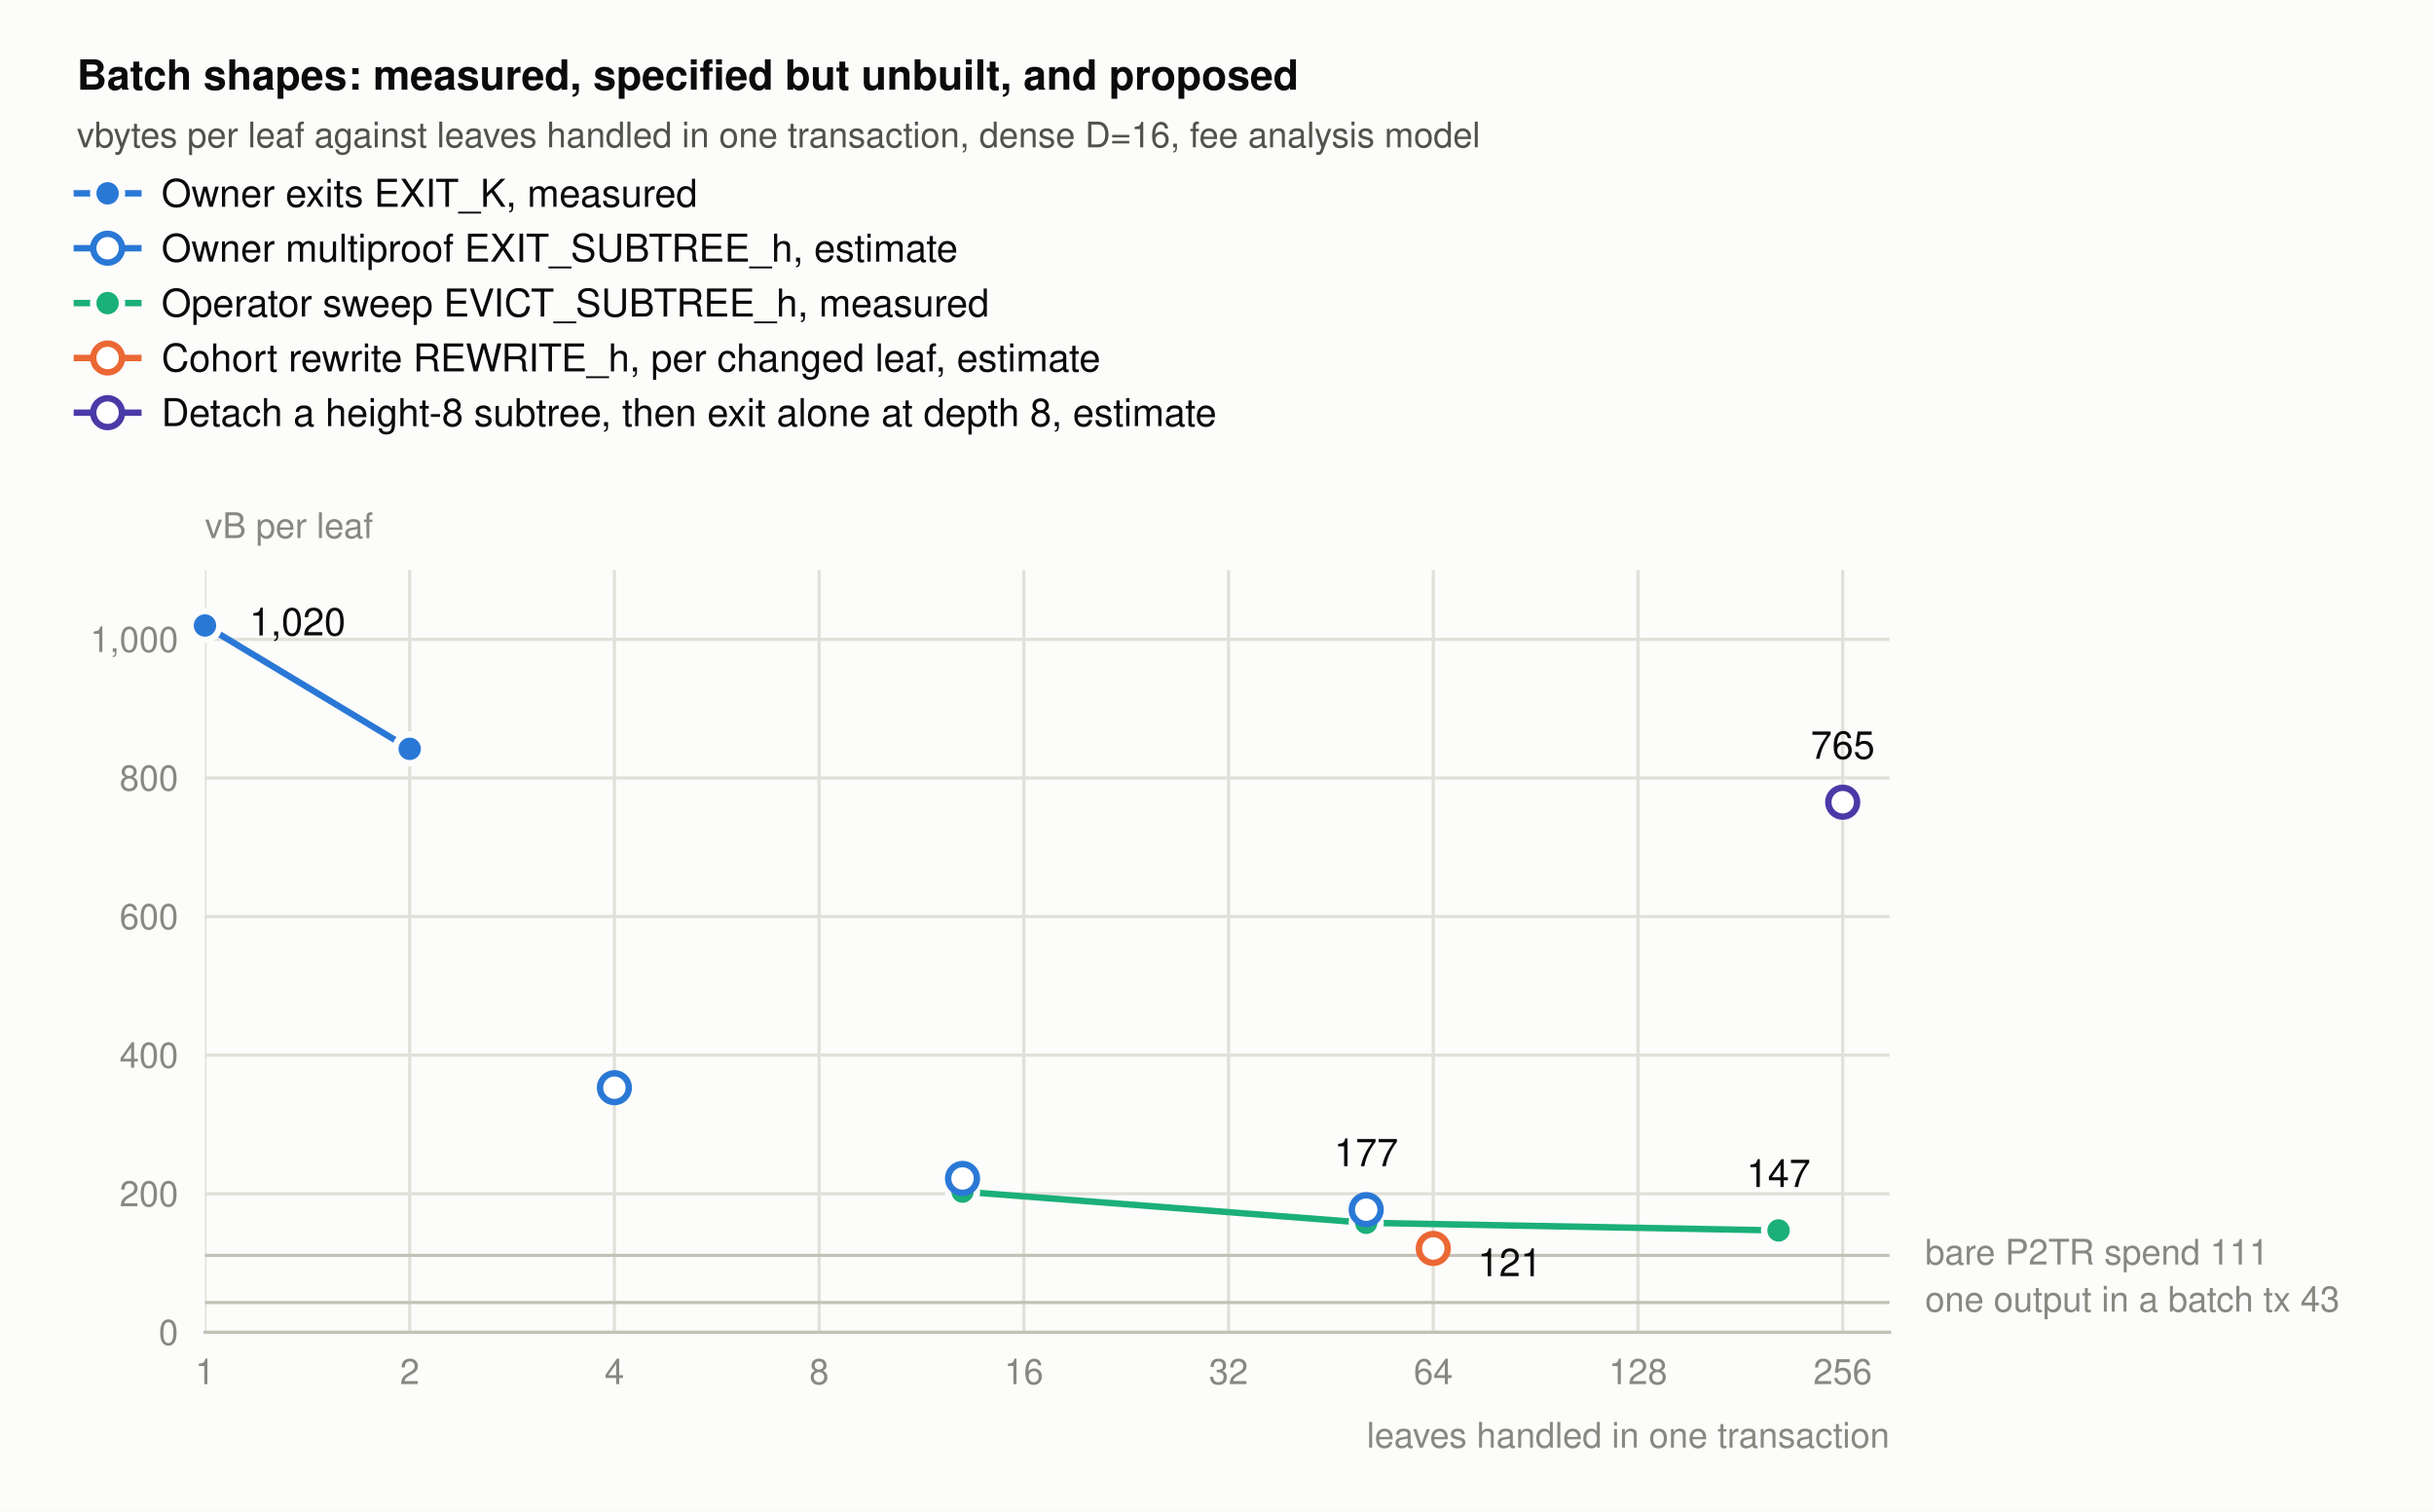
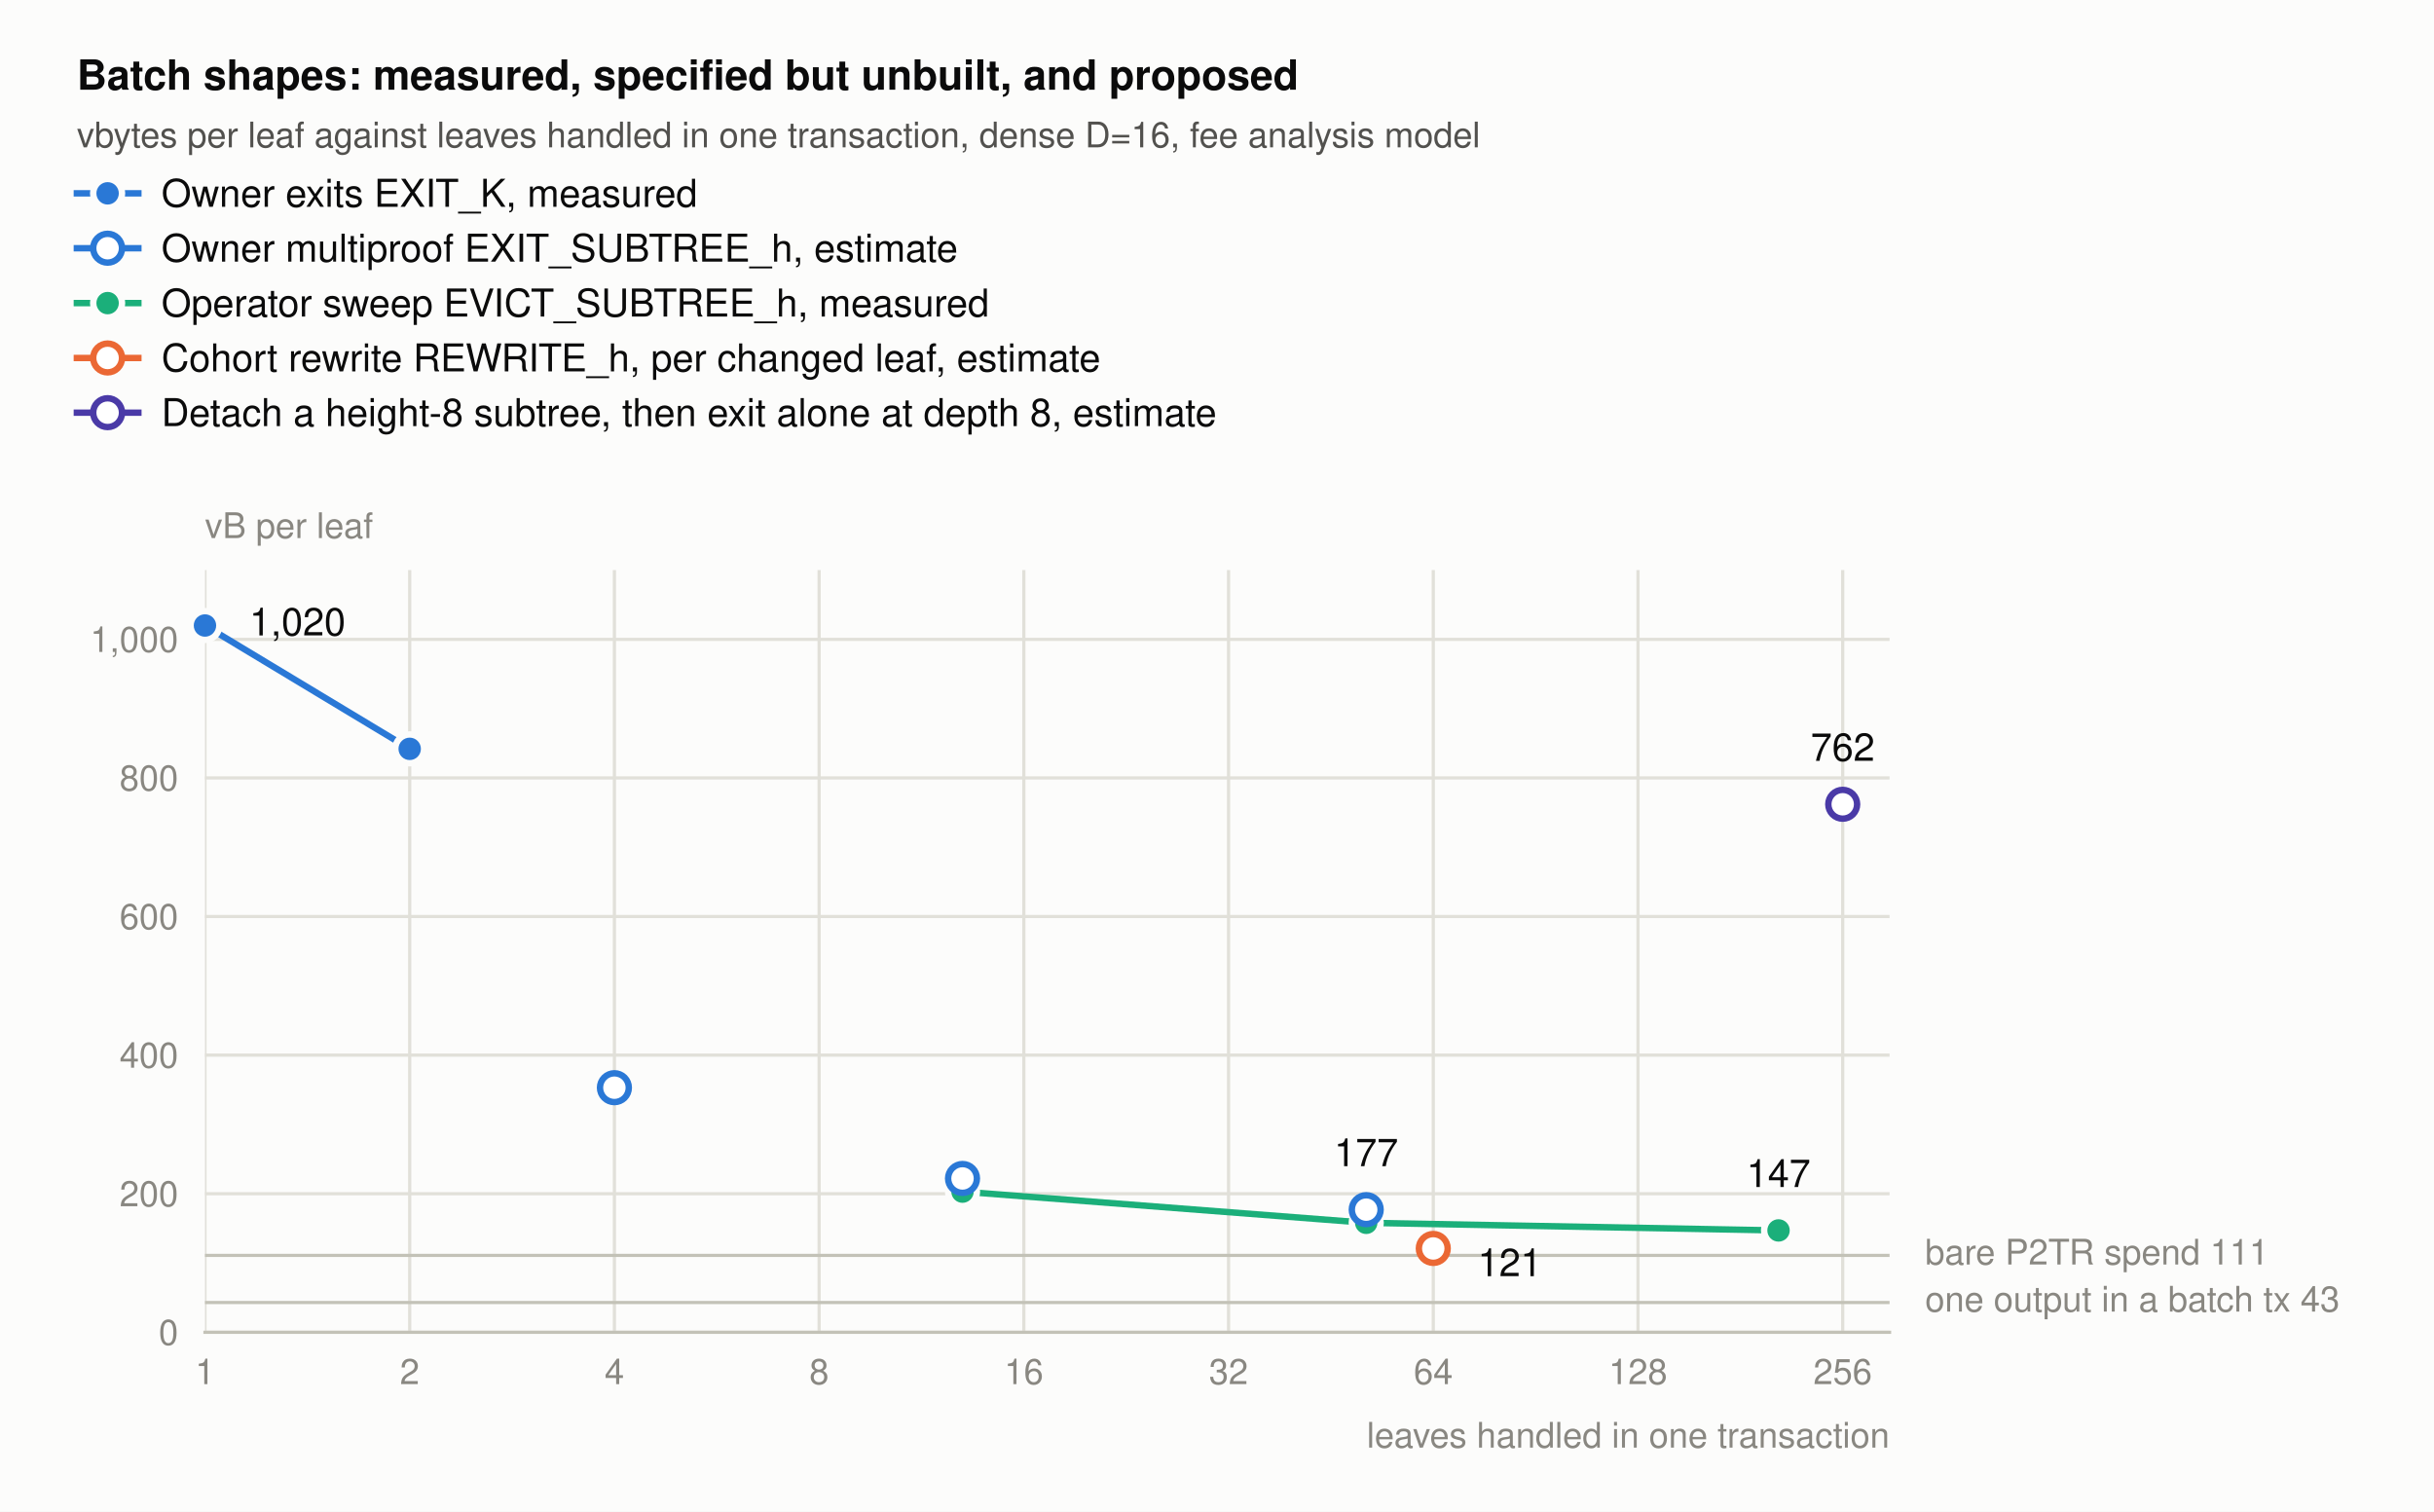
<svg xmlns="http://www.w3.org/2000/svg" xmlns:xlink="http://www.w3.org/1999/xlink" width="547.2pt" height="339.84pt" viewBox="0 0 547.2 339.84" version="1.1">
  <defs>
    <style type="text/css">*{stroke-linejoin: round; stroke-linecap: butt}</style>
  </defs>
  <g id="figure_1">
    <g id="patch_1">
      <path d="M 0 339.84  L 547.2 339.84  L 547.2 0  L 0 0  z " style="fill: #fcfcfb" />
    </g>
    <g id="axes_1">
      <g id="patch_2">
        <path d="M 46.08 299.52  L 424.8 299.52  L 424.8 128.16  L 46.08 128.16  z " style="fill: #fcfcfb" />
      </g>
      <g id="matplotlib.axis_1">
        <g id="xtick_1">
          <g id="line2d_1">
            <path d="M 46.08 299.52  L 46.08 128.16  " clip-path="url(#pfe6370a2b9)" style="fill: none; stroke: #e1e0d9; stroke-width: 0.72; stroke-linecap: square" />
          </g>
          <g id="line2d_2" />
          <g id="text_1">
            <text style="font-size: 7.92px; font-family: 'Helvetica Neue', 'Helvetica', 'Arial', 'DejaVu Sans', sans-serif; text-anchor: middle; fill: #898781" x="46.08" y="311.175" transform="rotate(-0 46.08 311.1754)">1</text>
          </g>
        </g>
        <g id="xtick_2">
          <g id="line2d_3">
            <path d="M 92.104 299.52  L 92.104 128.16  " clip-path="url(#pfe6370a2b9)" style="fill: none; stroke: #e1e0d9; stroke-width: 0.72; stroke-linecap: square" />
          </g>
          <g id="line2d_4" />
          <g id="text_2">
            <text style="font-size: 7.92px; font-family: 'Helvetica Neue', 'Helvetica', 'Arial', 'DejaVu Sans', sans-serif; text-anchor: middle; fill: #898781" x="92.104" y="311.175" transform="rotate(-0 92.10362 311.1754)">2</text>
          </g>
        </g>
        <g id="xtick_3">
          <g id="line2d_5">
            <path d="M 138.127 299.52  L 138.127 128.16  " clip-path="url(#pfe6370a2b9)" style="fill: none; stroke: #e1e0d9; stroke-width: 0.72; stroke-linecap: square" />
          </g>
          <g id="line2d_6" />
          <g id="text_3">
            <text style="font-size: 7.92px; font-family: 'Helvetica Neue', 'Helvetica', 'Arial', 'DejaVu Sans', sans-serif; text-anchor: middle; fill: #898781" x="138.127" y="311.175" transform="rotate(-0 138.1272 311.1754)">4</text>
          </g>
        </g>
        <g id="xtick_4">
          <g id="line2d_7">
            <path d="M 184.151 299.52  L 184.151 128.16  " clip-path="url(#pfe6370a2b9)" style="fill: none; stroke: #e1e0d9; stroke-width: 0.72; stroke-linecap: square" />
          </g>
          <g id="line2d_8" />
          <g id="text_4">
            <text style="font-size: 7.92px; font-family: 'Helvetica Neue', 'Helvetica', 'Arial', 'DejaVu Sans', sans-serif; text-anchor: middle; fill: #898781" x="184.151" y="311.175" transform="rotate(-0 184.1509 311.1754)">8</text>
          </g>
        </g>
        <g id="xtick_5">
          <g id="line2d_9">
            <path d="M 230.174 299.52  L 230.174 128.16  " clip-path="url(#pfe6370a2b9)" style="fill: none; stroke: #e1e0d9; stroke-width: 0.72; stroke-linecap: square" />
          </g>
          <g id="line2d_10" />
          <g id="text_5">
            <text style="font-size: 7.92px; font-family: 'Helvetica Neue', 'Helvetica', 'Arial', 'DejaVu Sans', sans-serif; text-anchor: middle; fill: #898781" x="230.174" y="311.175" transform="rotate(-0 230.1745 311.1754)">16</text>
          </g>
        </g>
        <g id="xtick_6">
          <g id="line2d_11">
            <path d="M 276.198 299.52  L 276.198 128.16  " clip-path="url(#pfe6370a2b9)" style="fill: none; stroke: #e1e0d9; stroke-width: 0.72; stroke-linecap: square" />
          </g>
          <g id="line2d_12" />
          <g id="text_6">
            <text style="font-size: 7.92px; font-family: 'Helvetica Neue', 'Helvetica', 'Arial', 'DejaVu Sans', sans-serif; text-anchor: middle; fill: #898781" x="276.198" y="311.175" transform="rotate(-0 276.1981 311.1754)">32</text>
          </g>
        </g>
        <g id="xtick_7">
          <g id="line2d_13">
            <path d="M 322.222 299.52  L 322.222 128.16  " clip-path="url(#pfe6370a2b9)" style="fill: none; stroke: #e1e0d9; stroke-width: 0.72; stroke-linecap: square" />
          </g>
          <g id="line2d_14" />
          <g id="text_7">
            <text style="font-size: 7.92px; font-family: 'Helvetica Neue', 'Helvetica', 'Arial', 'DejaVu Sans', sans-serif; text-anchor: middle; fill: #898781" x="322.222" y="311.175" transform="rotate(-0 322.2217 311.1754)">64</text>
          </g>
        </g>
        <g id="xtick_8">
          <g id="line2d_15">
            <path d="M 368.245 299.52  L 368.245 128.16  " clip-path="url(#pfe6370a2b9)" style="fill: none; stroke: #e1e0d9; stroke-width: 0.72; stroke-linecap: square" />
          </g>
          <g id="line2d_16" />
          <g id="text_8">
            <text style="font-size: 7.92px; font-family: 'Helvetica Neue', 'Helvetica', 'Arial', 'DejaVu Sans', sans-serif; text-anchor: middle; fill: #898781" x="368.245" y="311.175" transform="rotate(-0 368.2453 311.1754)">128</text>
          </g>
        </g>
        <g id="xtick_9">
          <g id="line2d_17">
            <path d="M 414.269 299.52  L 414.269 128.16  " clip-path="url(#pfe6370a2b9)" style="fill: none; stroke: #e1e0d9; stroke-width: 0.72; stroke-linecap: square" />
          </g>
          <g id="line2d_18" />
          <g id="text_9">
            <text style="font-size: 7.92px; font-family: 'Helvetica Neue', 'Helvetica', 'Arial', 'DejaVu Sans', sans-serif; text-anchor: middle; fill: #898781" x="414.269" y="311.175" transform="rotate(-0 414.2689 311.1754)">256</text>
          </g>
        </g>
      </g>
      <g id="matplotlib.axis_2">
        <g id="ytick_1">
          <g id="line2d_19">
            <path d="M 46.08 299.52  L 424.8 299.52  " clip-path="url(#pfe6370a2b9)" style="fill: none; stroke: #e1e0d9; stroke-width: 0.72; stroke-linecap: square" />
          </g>
          <g id="line2d_20" />
          <g id="text_10">
            <text style="font-size: 7.92px; font-family: 'Helvetica Neue', 'Helvetica', 'Arial', 'DejaVu Sans', sans-serif; text-anchor: end; fill: #898781" x="40.08" y="302.348" transform="rotate(-0 40.08 302.3477)">0</text>
          </g>
        </g>
        <g id="ytick_2">
          <g id="line2d_21">
            <path d="M 46.08 268.364  L 424.8 268.364  " clip-path="url(#pfe6370a2b9)" style="fill: none; stroke: #e1e0d9; stroke-width: 0.72; stroke-linecap: square" />
          </g>
          <g id="line2d_22" />
          <g id="text_11">
            <text style="font-size: 7.92px; font-family: 'Helvetica Neue', 'Helvetica', 'Arial', 'DejaVu Sans', sans-serif; text-anchor: end; fill: #898781" x="40.08" y="271.191" transform="rotate(-0 40.08 271.1913)">200</text>
          </g>
        </g>
        <g id="ytick_3">
          <g id="line2d_23">
            <path d="M 46.08 237.207  L 424.8 237.207  " clip-path="url(#pfe6370a2b9)" style="fill: none; stroke: #e1e0d9; stroke-width: 0.72; stroke-linecap: square" />
          </g>
          <g id="line2d_24" />
          <g id="text_12">
            <text style="font-size: 7.92px; font-family: 'Helvetica Neue', 'Helvetica', 'Arial', 'DejaVu Sans', sans-serif; text-anchor: end; fill: #898781" x="40.08" y="240.035" transform="rotate(-0 40.08 240.035)">400</text>
          </g>
        </g>
        <g id="ytick_4">
          <g id="line2d_25">
            <path d="M 46.08 206.051  L 424.8 206.051  " clip-path="url(#pfe6370a2b9)" style="fill: none; stroke: #e1e0d9; stroke-width: 0.72; stroke-linecap: square" />
          </g>
          <g id="line2d_26" />
          <g id="text_13">
            <text style="font-size: 7.92px; font-family: 'Helvetica Neue', 'Helvetica', 'Arial', 'DejaVu Sans', sans-serif; text-anchor: end; fill: #898781" x="40.08" y="208.879" transform="rotate(-0 40.08 208.8786)">600</text>
          </g>
        </g>
        <g id="ytick_5">
          <g id="line2d_27">
            <path d="M 46.08 174.895  L 424.8 174.895  " clip-path="url(#pfe6370a2b9)" style="fill: none; stroke: #e1e0d9; stroke-width: 0.72; stroke-linecap: square" />
          </g>
          <g id="line2d_28" />
          <g id="text_14">
            <text style="font-size: 7.92px; font-family: 'Helvetica Neue', 'Helvetica', 'Arial', 'DejaVu Sans', sans-serif; text-anchor: end; fill: #898781" x="40.08" y="177.722" transform="rotate(-0 40.08 177.7222)">800</text>
          </g>
        </g>
        <g id="ytick_6">
          <g id="line2d_29">
            <path d="M 46.08 143.738  L 424.8 143.738  " clip-path="url(#pfe6370a2b9)" style="fill: none; stroke: #e1e0d9; stroke-width: 0.72; stroke-linecap: square" />
          </g>
          <g id="line2d_30" />
          <g id="text_15">
            <text style="font-size: 7.92px; font-family: 'Helvetica Neue', 'Helvetica', 'Arial', 'DejaVu Sans', sans-serif; text-anchor: end; fill: #898781" x="40.08" y="146.566" transform="rotate(-0 40.08 146.5659)">1,000</text>
          </g>
        </g>
      </g>
      <g id="line2d_31">
        <path d="M 46.08 282.228  L 424.8 282.228  " clip-path="url(#pfe6370a2b9)" style="fill: none; stroke: #c3c2b7; stroke-width: 0.72; stroke-linecap: square" />
      </g>
      <g id="line2d_32">
        <path d="M 46.08 292.821  L 424.8 292.821  " clip-path="url(#pfe6370a2b9)" style="fill: none; stroke: #c3c2b7; stroke-width: 0.72; stroke-linecap: square" />
      </g>
      <g id="patch_3">
        <path d="M 46.08 299.52  L 424.8 299.52  " style="fill: none; stroke: #c3c2b7; stroke-width: 0.72; stroke-linejoin: miter; stroke-linecap: square" />
      </g>
      <g id="text_16">
        <text style="font-size: 7.92px; font-family: 'Helvetica Neue', 'Helvetica', 'Arial', 'DejaVu Sans', sans-serif; text-anchor: start; fill: #898781" x="432.8" y="284.276" transform="rotate(-0 432.8 284.2757)">bare P2TR spend 111</text>
      </g>
      <g id="text_17">
        <text style="font-size: 7.92px; font-family: 'Helvetica Neue', 'Helvetica', 'Arial', 'DejaVu Sans', sans-serif; text-anchor: start; fill: #898781" x="432.8" y="294.869" transform="rotate(-0 432.8 294.8688)">one output in a batch tx 43</text>
      </g>
      <g id="line2d_33">
        <path d="M 216.388 267.896  L 307.146 274.906  L 399.841 276.62  " clip-path="url(#pfe6370a2b9)" style="fill: none; stroke: #1baf7a; stroke-width: 1.44; stroke-linecap: round" />
      </g>
      <g id="line2d_34">
        <path d="M 46.08 140.623  L 92.104 168.352  " clip-path="url(#pfe6370a2b9)" style="fill: none; stroke: #2a78d6; stroke-width: 1.44; stroke-linecap: round" />
      </g>
      <g id="text_18">
        <text style="font-size: 8.64px; font-family: 'Helvetica Neue', 'Helvetica', 'Arial', 'DejaVu Sans', sans-serif; text-anchor: start; fill: #0b0b0b" x="56.08" y="142.856" transform="rotate(-0 56.08 142.8561)">1,020</text>
      </g>
      <g id="text_19">
        <text style="font-size: 8.64px; font-family: 'Helvetica Neue', 'Helvetica', 'Arial', 'DejaVu Sans', sans-serif; text-anchor: middle; fill: #0b0b0b" x="307.146" y="262.18" transform="rotate(-0 307.1455 262.1802)">177</text>
      </g>
      <g id="text_20">
        <text style="font-size: 8.64px; font-family: 'Helvetica Neue', 'Helvetica', 'Arial', 'DejaVu Sans', sans-serif; text-anchor: start; fill: #0b0b0b" x="332.222" y="286.904" transform="rotate(-0 332.2217 286.904)">121</text>
      </g>
      <g id="text_21">
-         <text style="font-size: 8.64px; font-family: 'Helvetica Neue', 'Helvetica', 'Arial', 'DejaVu Sans', sans-serif; text-anchor: middle; fill: #0b0b0b" x="414.269" y="170.58" transform="rotate(-0 414.2689 170.5805)">765</text>
+         <text style="font-size: 8.64px; font-family: 'Helvetica Neue', 'Helvetica', 'Arial', 'DejaVu Sans', sans-serif; text-anchor: middle; fill: #0b0b0b" x="414.269" y="171.048" transform="rotate(-0 414.2689 171.0478)">762</text>
      </g>
      <g id="text_22">
        <text style="font-size: 8.64px; font-family: 'Helvetica Neue', 'Helvetica', 'Arial', 'DejaVu Sans', sans-serif; text-anchor: middle; fill: #0b0b0b" x="399.841" y="266.854" transform="rotate(-0 399.8406 266.8536)">147</text>
      </g>
      <g id="line2d_35">
        <defs>
          <path id="m87397ed6df" d="M 0 3.24  C 0.859 3.24 1.683 2.899 2.291 2.291  C 2.899 1.683 3.24 0.859 3.24 0  C 3.24 -0.859 2.899 -1.683 2.291 -2.291  C 1.683 -2.899 0.859 -3.24 0 -3.24  C -0.859 -3.24 -1.683 -2.899 -2.291 -2.291  C -2.899 -1.683 -3.24 -0.859 -3.24 0  C -3.24 0.859 -2.899 1.683 -2.291 2.291  C -1.683 2.899 -0.859 3.24 0 3.24  z " style="stroke: #fcfcfb; stroke-width: 1.44" />
        </defs>
        <g>
          <use xlink:href="#m87397ed6df" x="216.388" y="267.896" style="fill: #1baf7a; stroke: #fcfcfb; stroke-width: 1.44" />
          <use xlink:href="#m87397ed6df" x="307.146" y="274.906" style="fill: #1baf7a; stroke: #fcfcfb; stroke-width: 1.44" />
          <use xlink:href="#m87397ed6df" x="399.841" y="276.62" style="fill: #1baf7a; stroke: #fcfcfb; stroke-width: 1.44" />
        </g>
      </g>
      <g id="line2d_36">
        <defs>
          <path id="mdf79b5d5d5" d="M 0 3.24  C 0.859 3.24 1.683 2.899 2.291 2.291  C 2.899 1.683 3.24 0.859 3.24 0  C 3.24 -0.859 2.899 -1.683 2.291 -2.291  C 1.683 -2.899 0.859 -3.24 0 -3.24  C -0.859 -3.24 -1.683 -2.899 -2.291 -2.291  C -2.899 -1.683 -3.24 -0.859 -3.24 0  C -3.24 0.859 -2.899 1.683 -2.291 2.291  C -1.683 2.899 -0.859 3.24 0 3.24  z " style="stroke: #2a78d6; stroke-width: 1.44" />
        </defs>
        <g>
          <use xlink:href="#mdf79b5d5d5" x="138.127" y="244.529" style="fill: #ffffff; stroke: #2a78d6; stroke-width: 1.44" />
          <use xlink:href="#mdf79b5d5d5" x="216.388" y="264.936" style="fill: #ffffff; stroke: #2a78d6; stroke-width: 1.44" />
          <use xlink:href="#mdf79b5d5d5" x="307.146" y="271.947" style="fill: #ffffff; stroke: #2a78d6; stroke-width: 1.44" />
        </g>
      </g>
      <g id="line2d_37">
        <defs>
          <path id="m91e511d111" d="M 0 3.24  C 0.859 3.24 1.683 2.899 2.291 2.291  C 2.899 1.683 3.24 0.859 3.24 0  C 3.24 -0.859 2.899 -1.683 2.291 -2.291  C 1.683 -2.899 0.859 -3.24 0 -3.24  C -0.859 -3.24 -1.683 -2.899 -2.291 -2.291  C -2.899 -1.683 -3.24 -0.859 -3.24 0  C -3.24 0.859 -2.899 1.683 -2.291 2.291  C -1.683 2.899 -0.859 3.24 0 3.24  z " style="stroke: #fcfcfb; stroke-width: 1.44" />
        </defs>
        <g>
          <use xlink:href="#m91e511d111" x="46.08" y="140.623" style="fill: #2a78d6; stroke: #fcfcfb; stroke-width: 1.44" />
          <use xlink:href="#m91e511d111" x="92.104" y="168.352" style="fill: #2a78d6; stroke: #fcfcfb; stroke-width: 1.44" />
        </g>
      </g>
      <g id="line2d_38">
        <defs>
          <path id="m01dc74fd02" d="M 0 3.24  C 0.859 3.24 1.683 2.899 2.291 2.291  C 2.899 1.683 3.24 0.859 3.24 0  C 3.24 -0.859 2.899 -1.683 2.291 -2.291  C 1.683 -2.899 0.859 -3.24 0 -3.24  C -0.859 -3.24 -1.683 -2.899 -2.291 -2.291  C -2.899 -1.683 -3.24 -0.859 -3.24 0  C -3.24 0.859 -2.899 1.683 -2.291 2.291  C -1.683 2.899 -0.859 3.24 0 3.24  z " style="stroke: #eb6834; stroke-width: 1.44" />
        </defs>
        <g>
          <use xlink:href="#m01dc74fd02" x="322.222" y="280.67" style="fill: #ffffff; stroke: #eb6834; stroke-width: 1.44" />
        </g>
      </g>
      <g id="line2d_39">
        <defs>
          <path id="me995862ea1" d="M 0 3.24  C 0.859 3.24 1.683 2.899 2.291 2.291  C 2.899 1.683 3.24 0.859 3.24 0  C 3.24 -0.859 2.899 -1.683 2.291 -2.291  C 1.683 -2.899 0.859 -3.24 0 -3.24  C -0.859 -3.24 -1.683 -2.899 -2.291 -2.291  C -2.899 -1.683 -3.24 -0.859 -3.24 0  C -3.24 0.859 -2.899 1.683 -2.291 2.291  C -1.683 2.899 -0.859 3.24 0 3.24  z " style="stroke: #4a3aa7; stroke-width: 1.44" />
        </defs>
        <g>
-           <use xlink:href="#me995862ea1" x="414.269" y="180.347" style="fill: #ffffff; stroke: #4a3aa7; stroke-width: 1.44" />
+           <use xlink:href="#me995862ea1" x="414.269" y="180.814" style="fill: #ffffff; stroke: #4a3aa7; stroke-width: 1.44" />
        </g>
      </g>
    </g>
    <g id="text_23">
      <text style="font-weight: 600; font-size: 9.36px; font-family: 'Helvetica Neue', 'Helvetica', 'Arial', 'DejaVu Sans', sans-serif; text-anchor: start; fill: #0b0b0b" x="17.28" y="20.16" transform="rotate(-0 17.28 20.16)">Batch shapes: measured, specified but unbuilt, and proposed</text>
    </g>
    <g id="text_24">
      <text style="font-size: 7.92px; font-family: 'Helvetica Neue', 'Helvetica', 'Arial', 'DejaVu Sans', sans-serif; text-anchor: start; fill: #52514e" x="17.28" y="33.12" transform="rotate(-0 17.28 33.12)">vbytes per leaf against leaves handled in one transaction, dense D=16, fee analysis model</text>
    </g>
    <g id="text_25">
      <text style="font-size: 7.92px; font-family: 'Helvetica Neue', 'Helvetica', 'Arial', 'DejaVu Sans', sans-serif; text-anchor: end; fill: #898781" x="424.8" y="325.44" transform="rotate(-0 424.8 325.44)">leaves handled in one transaction</text>
    </g>
    <g id="text_26">
      <text style="font-size: 7.92px; font-family: 'Helvetica Neue', 'Helvetica', 'Arial', 'DejaVu Sans', sans-serif; text-anchor: start; fill: #898781" x="46.08" y="120.96" transform="rotate(-0 46.08 120.96)">vB per leaf</text>
    </g>
    <g id="legend_1">
      <g id="line2d_40">
        <path d="M 17.28 43.465  L 24.192 43.465  L 31.104 43.465  " style="fill: none; stroke: #2a78d6; stroke-width: 1.44; stroke-linecap: square" />
        <g>
          <use xlink:href="#m91e511d111" x="24.192" y="43.465" style="fill: #2a78d6; stroke: #fcfcfb; stroke-width: 1.44" />
        </g>
      </g>
      <g id="text_27">
        <text style="font-size: 8.64px; font-family: 'Helvetica Neue', 'Helvetica', 'Arial', 'DejaVu Sans', sans-serif; text-anchor: start; fill: #0b0b0b" x="36.288" y="46.489" transform="rotate(-0 36.288 46.4895)">Owner exits EXIT_K, measured</text>
      </g>
      <g id="line2d_41">
        <path d="M 17.28 55.803  L 24.192 55.803  L 31.104 55.803  " style="fill: none; stroke: #2a78d6; stroke-width: 1.44; stroke-linecap: square" />
        <g>
          <use xlink:href="#mdf79b5d5d5" x="24.192" y="55.803" style="fill: #ffffff; stroke: #2a78d6; stroke-width: 1.44" />
        </g>
      </g>
      <g id="text_28">
        <text style="font-size: 8.64px; font-family: 'Helvetica Neue', 'Helvetica', 'Arial', 'DejaVu Sans', sans-serif; text-anchor: start; fill: #0b0b0b" x="36.288" y="58.827" transform="rotate(-0 36.288 58.82715)">Owner multiproof EXIT_SUBTREE_h, estimate</text>
      </g>
      <g id="line2d_42">
        <path d="M 17.28 68.141  L 24.192 68.141  L 31.104 68.141  " style="fill: none; stroke: #1baf7a; stroke-width: 1.44; stroke-linecap: square" />
        <g>
          <use xlink:href="#m87397ed6df" x="24.192" y="68.141" style="fill: #1baf7a; stroke: #fcfcfb; stroke-width: 1.44" />
        </g>
      </g>
      <g id="text_29">
        <text style="font-size: 8.64px; font-family: 'Helvetica Neue', 'Helvetica', 'Arial', 'DejaVu Sans', sans-serif; text-anchor: start; fill: #0b0b0b" x="36.288" y="71.165" transform="rotate(-0 36.288 71.1648)">Operator sweep EVICT_SUBTREE_h, measured</text>
      </g>
      <g id="line2d_43">
        <path d="M 17.28 80.478  L 24.192 80.478  L 31.104 80.478  " style="fill: none; stroke: #eb6834; stroke-width: 1.44; stroke-linecap: square" />
        <g>
          <use xlink:href="#m01dc74fd02" x="24.192" y="80.478" style="fill: #ffffff; stroke: #eb6834; stroke-width: 1.44" />
        </g>
      </g>
      <g id="text_30">
        <text style="font-size: 8.64px; font-family: 'Helvetica Neue', 'Helvetica', 'Arial', 'DejaVu Sans', sans-serif; text-anchor: start; fill: #0b0b0b" x="36.288" y="83.502" transform="rotate(-0 36.288 83.50245)">Cohort rewrite REWRITE_h, per changed leaf, estimate</text>
      </g>
      <g id="line2d_44">
        <path d="M 17.28 92.774  L 24.192 92.774  L 31.104 92.774  " style="fill: none; stroke: #4a3aa7; stroke-width: 1.44; stroke-linecap: square" />
        <g>
          <use xlink:href="#me995862ea1" x="24.192" y="92.774" style="fill: #ffffff; stroke: #4a3aa7; stroke-width: 1.44" />
        </g>
      </g>
      <g id="text_31">
        <text style="font-size: 8.64px; font-family: 'Helvetica Neue', 'Helvetica', 'Arial', 'DejaVu Sans', sans-serif; text-anchor: start; fill: #0b0b0b" x="36.288" y="95.798" transform="rotate(-0 36.288 95.79825)">Detach a height-8 subtree, then exit alone at depth 8, estimate</text>
      </g>
    </g>
  </g>
  <defs>
    <clipPath id="pfe6370a2b9">
      <rect x="46.08" y="128.16" width="378.72" height="171.36" />
    </clipPath>
  </defs>
</svg>
